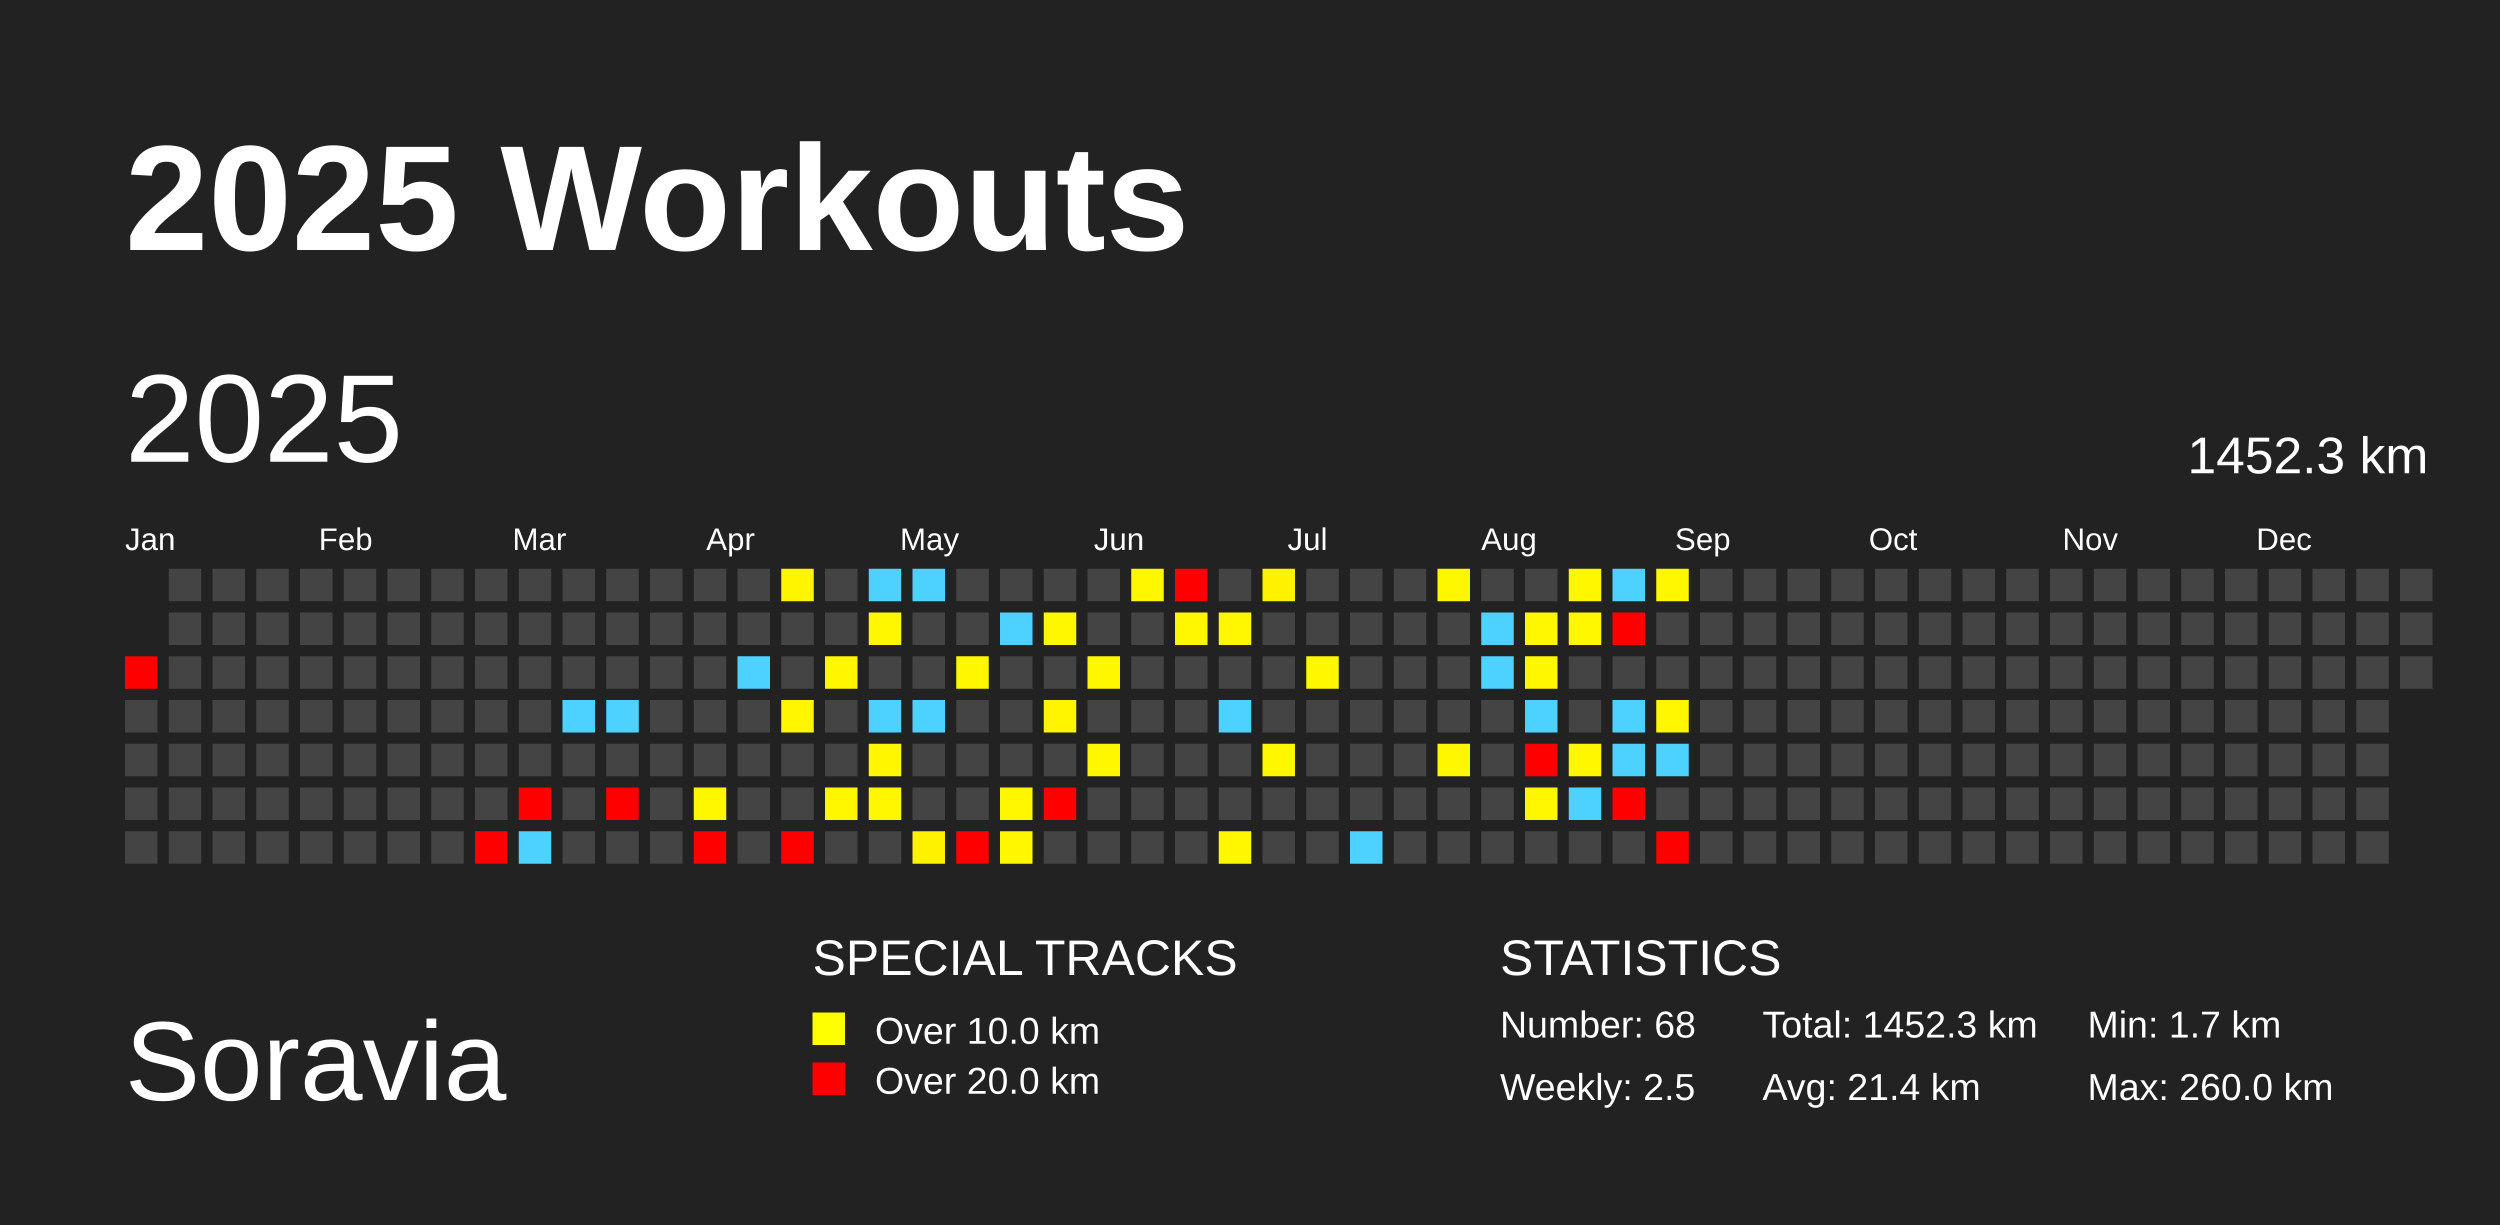
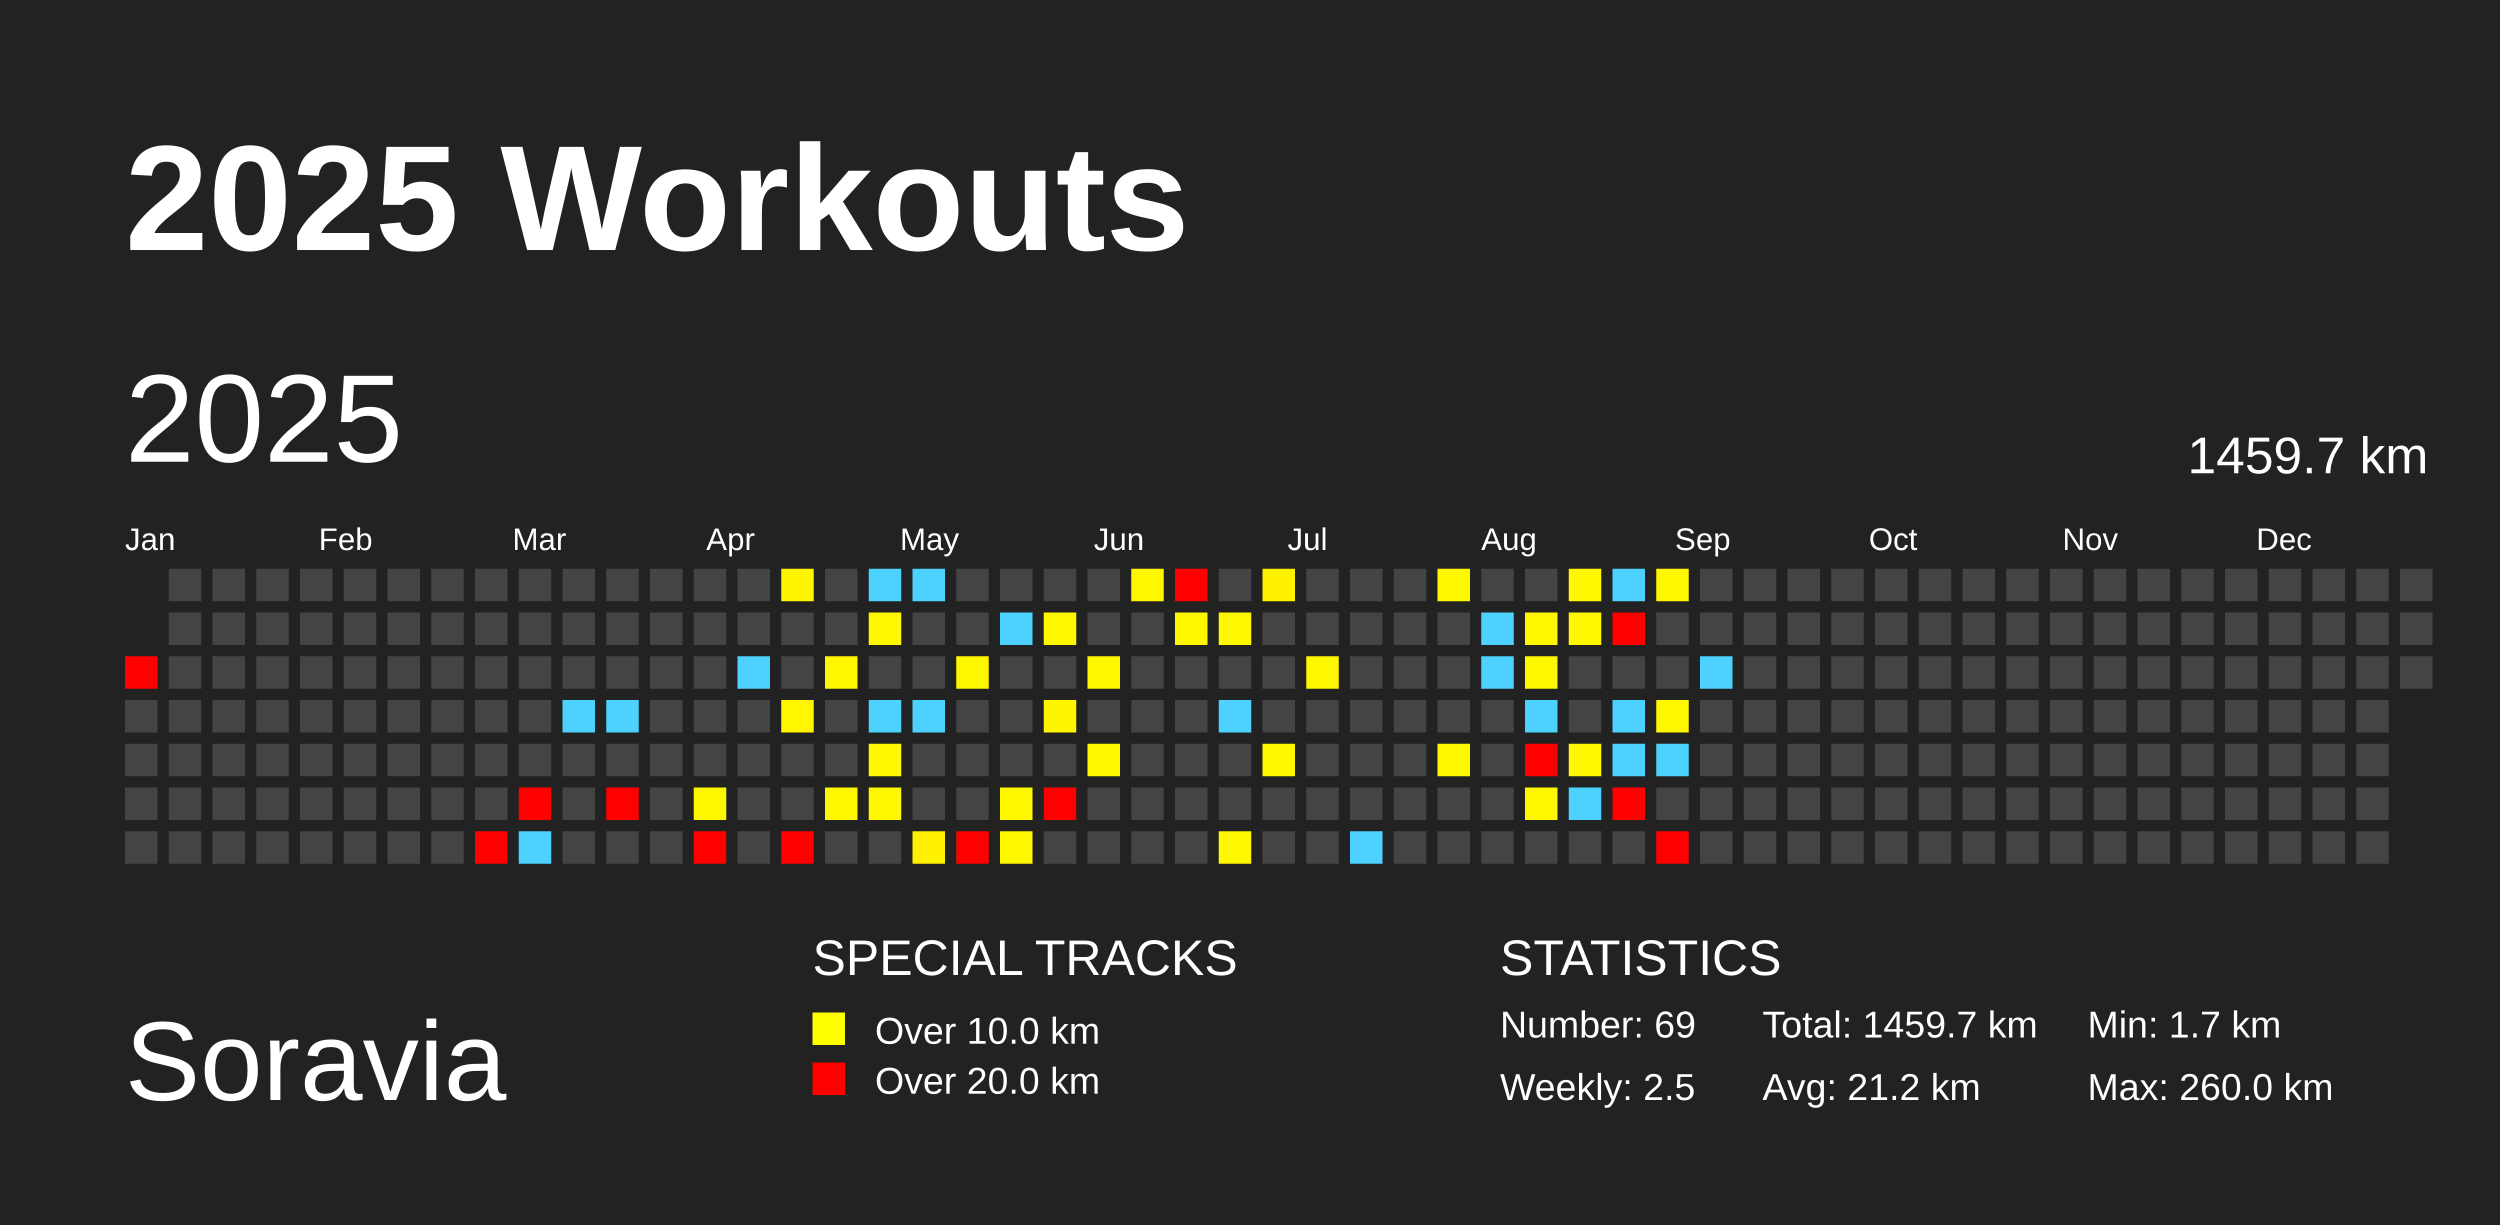
<svg xmlns="http://www.w3.org/2000/svg" baseProfile="full" height="98mm" version="1.1" viewBox="0,0,200,98" width="200mm">
  <defs />
  <rect fill="#222222" height="98" width="200" x="0" y="0" />
  <text fill="#FFFFFF" style="font-size:12px; font-family:Arial; font-weight:bold;" x="10" y="20">2025 Workouts</text>
  <text fill="#FFFFFF" style="font-size:9px; font-family:Arial" x="10" y="88">Soravia</text>
  <text fill="#FFFFFF" style="font-size:4px; font-family:Arial" x="65" y="78">SPECIAL TRACKS</text>
  <rect fill="yellow" height="2.6" width="2.6" x="65" y="81" />
  <text fill="#FFFFFF" style="font-size:3px; font-family:Arial" x="70" y="83.5">Over 10.0 km</text>
  <rect fill="red" height="2.6" width="2.6" x="65" y="85" />
  <text fill="#FFFFFF" style="font-size:3px; font-family:Arial" x="70" y="87.5">Over 20.0 km</text>
  <text fill="#FFFFFF" style="font-size:4px; font-family:Arial" x="120" y="78">STATISTICS</text>
-   <text fill="#FFFFFF" style="font-size:3px; font-family:Arial" x="120" y="83">Number: 68</text>
+   <text fill="#FFFFFF" style="font-size:3px; font-family:Arial" x="120" y="83">Number: 69</text>
  <text fill="#FFFFFF" style="font-size:3px; font-family:Arial" x="120" y="88">Weekly: 2.5</text>
-   <text fill="#FFFFFF" style="font-size:3px; font-family:Arial" x="141" y="83">Total: 1452.3 km</text>
-   <text fill="#FFFFFF" style="font-size:3px; font-family:Arial" x="141" y="88">Avg: 21.4 km</text>
+   <text fill="#FFFFFF" style="font-size:3px; font-family:Arial" x="141" y="83">Total: 1459.7 km</text>
+   <text fill="#FFFFFF" style="font-size:3px; font-family:Arial" x="141" y="88">Avg: 21.2 km</text>
  <text fill="#FFFFFF" style="font-size:3px; font-family:Arial" x="167" y="83">Min: 1.7 km</text>
  <text fill="#FFFFFF" style="font-size:3px; font-family:Arial" x="167" y="88">Max: 260.0 km</text>
  <text dominant-baseline="hanging" fill="#FFFFFF" style="font-size:10.0px; font-family:Arial;" x="10" y="30">2025</text>
-   <text dominant-baseline="hanging" fill="#FFFFFF" style="font-size:4.125px; font-family:Arial;" x="175" y="35">1452.3 km</text>
+   <text dominant-baseline="hanging" fill="#FFFFFF" style="font-size:4.125px; font-family:Arial;" x="175" y="35">1459.7 km</text>
  <text fill="#FFFFFF" style="font-size:2.5px; font-family:Arial" x="10.0" y="44">Jan</text>
  <text fill="#FFFFFF" style="font-size:2.5px; font-family:Arial" x="25.5" y="44">Feb</text>
  <text fill="#FFFFFF" style="font-size:2.5px; font-family:Arial" x="41.0" y="44">Mar</text>
  <text fill="#FFFFFF" style="font-size:2.5px; font-family:Arial" x="56.5" y="44">Apr</text>
  <text fill="#FFFFFF" style="font-size:2.5px; font-family:Arial" x="72.0" y="44">May</text>
  <text fill="#FFFFFF" style="font-size:2.5px; font-family:Arial" x="87.5" y="44">Jun</text>
  <text fill="#FFFFFF" style="font-size:2.5px; font-family:Arial" x="103.0" y="44">Jul</text>
  <text fill="#FFFFFF" style="font-size:2.5px; font-family:Arial" x="118.5" y="44">Aug</text>
  <text fill="#FFFFFF" style="font-size:2.5px; font-family:Arial" x="134.0" y="44">Sep</text>
  <text fill="#FFFFFF" style="font-size:2.5px; font-family:Arial" x="149.5" y="44">Oct</text>
  <text fill="#FFFFFF" style="font-size:2.5px; font-family:Arial" x="165.0" y="44">Nov</text>
  <text fill="#FFFFFF" style="font-size:2.5px; font-family:Arial" x="180.5" y="44">Dec</text>
  <rect fill="red" height="2.6" width="2.6" x="10.0" y="52.5" />
  <rect fill="#444444" height="2.6" width="2.6" x="10.0" y="56.0" />
  <rect fill="#444444" height="2.6" width="2.6" x="10.0" y="59.5" />
  <rect fill="#444444" height="2.6" width="2.6" x="10.0" y="63.0" />
  <rect fill="#444444" height="2.6" width="2.6" x="10.0" y="66.5" />
  <rect fill="#444444" height="2.6" width="2.6" x="13.5" y="45.5" />
  <rect fill="#444444" height="2.6" width="2.6" x="13.5" y="49.0" />
  <rect fill="#444444" height="2.6" width="2.6" x="13.5" y="52.5" />
  <rect fill="#444444" height="2.6" width="2.6" x="13.5" y="56.0" />
  <rect fill="#444444" height="2.6" width="2.6" x="13.5" y="59.5" />
  <rect fill="#444444" height="2.6" width="2.6" x="13.5" y="63.0" />
  <rect fill="#444444" height="2.6" width="2.6" x="13.5" y="66.5" />
  <rect fill="#444444" height="2.6" width="2.6" x="17.0" y="45.5" />
  <rect fill="#444444" height="2.6" width="2.6" x="17.0" y="49.0" />
  <rect fill="#444444" height="2.6" width="2.6" x="17.0" y="52.5" />
  <rect fill="#444444" height="2.6" width="2.6" x="17.0" y="56.0" />
  <rect fill="#444444" height="2.6" width="2.6" x="17.0" y="59.5" />
  <rect fill="#444444" height="2.6" width="2.6" x="17.0" y="63.0" />
  <rect fill="#444444" height="2.6" width="2.6" x="17.0" y="66.5" />
  <rect fill="#444444" height="2.6" width="2.6" x="20.5" y="45.5" />
  <rect fill="#444444" height="2.6" width="2.6" x="20.5" y="49.0" />
  <rect fill="#444444" height="2.6" width="2.6" x="20.5" y="52.5" />
  <rect fill="#444444" height="2.6" width="2.6" x="20.5" y="56.0" />
  <rect fill="#444444" height="2.6" width="2.6" x="20.5" y="59.5" />
  <rect fill="#444444" height="2.6" width="2.6" x="20.5" y="63.0" />
  <rect fill="#444444" height="2.6" width="2.6" x="20.5" y="66.5" />
  <rect fill="#444444" height="2.6" width="2.6" x="24.0" y="45.5" />
  <rect fill="#444444" height="2.6" width="2.6" x="24.0" y="49.0" />
  <rect fill="#444444" height="2.6" width="2.6" x="24.0" y="52.5" />
  <rect fill="#444444" height="2.6" width="2.6" x="24.0" y="56.0" />
  <rect fill="#444444" height="2.6" width="2.6" x="24.0" y="59.5" />
  <rect fill="#444444" height="2.6" width="2.6" x="24.0" y="63.0" />
  <rect fill="#444444" height="2.6" width="2.6" x="24.0" y="66.5" />
  <rect fill="#444444" height="2.6" width="2.6" x="27.5" y="45.5" />
  <rect fill="#444444" height="2.6" width="2.6" x="27.5" y="49.0" />
  <rect fill="#444444" height="2.6" width="2.6" x="27.5" y="52.5" />
  <rect fill="#444444" height="2.6" width="2.6" x="27.5" y="56.0" />
  <rect fill="#444444" height="2.6" width="2.6" x="27.5" y="59.5" />
  <rect fill="#444444" height="2.6" width="2.6" x="27.5" y="63.0" />
  <rect fill="#444444" height="2.6" width="2.6" x="27.5" y="66.5" />
  <rect fill="#444444" height="2.6" width="2.6" x="31.0" y="45.5" />
  <rect fill="#444444" height="2.6" width="2.6" x="31.0" y="49.0" />
  <rect fill="#444444" height="2.6" width="2.6" x="31.0" y="52.5" />
  <rect fill="#444444" height="2.6" width="2.6" x="31.0" y="56.0" />
  <rect fill="#444444" height="2.6" width="2.6" x="31.0" y="59.5" />
  <rect fill="#444444" height="2.6" width="2.6" x="31.0" y="63.0" />
  <rect fill="#444444" height="2.6" width="2.6" x="31.0" y="66.5" />
  <rect fill="#444444" height="2.6" width="2.6" x="34.5" y="45.5" />
  <rect fill="#444444" height="2.6" width="2.6" x="34.5" y="49.0" />
  <rect fill="#444444" height="2.6" width="2.6" x="34.5" y="52.5" />
  <rect fill="#444444" height="2.6" width="2.6" x="34.5" y="56.0" />
  <rect fill="#444444" height="2.6" width="2.6" x="34.5" y="59.5" />
  <rect fill="#444444" height="2.6" width="2.6" x="34.5" y="63.0" />
  <rect fill="#444444" height="2.6" width="2.6" x="34.5" y="66.5" />
  <rect fill="#444444" height="2.6" width="2.6" x="38.0" y="45.5" />
  <rect fill="#444444" height="2.6" width="2.6" x="38.0" y="49.0" />
  <rect fill="#444444" height="2.6" width="2.6" x="38.0" y="52.5" />
  <rect fill="#444444" height="2.6" width="2.6" x="38.0" y="56.0" />
  <rect fill="#444444" height="2.6" width="2.6" x="38.0" y="59.5" />
  <rect fill="#444444" height="2.6" width="2.6" x="38.0" y="63.0" />
  <rect fill="red" height="2.6" width="2.6" x="38.0" y="66.5" />
  <rect fill="#444444" height="2.6" width="2.6" x="41.5" y="45.5" />
  <rect fill="#444444" height="2.6" width="2.6" x="41.5" y="49.0" />
  <rect fill="#444444" height="2.6" width="2.6" x="41.5" y="52.5" />
  <rect fill="#444444" height="2.6" width="2.6" x="41.5" y="56.0" />
  <rect fill="#444444" height="2.6" width="2.6" x="41.5" y="59.5" />
  <rect fill="red" height="2.6" width="2.6" x="41.5" y="63.0" />
  <rect fill="#4dd2ff" height="2.6" width="2.6" x="41.5" y="66.5" />
  <rect fill="#444444" height="2.6" width="2.6" x="45.0" y="45.5" />
  <rect fill="#444444" height="2.6" width="2.6" x="45.0" y="49.0" />
  <rect fill="#444444" height="2.6" width="2.6" x="45.0" y="52.5" />
  <rect fill="#4dd2ff" height="2.6" width="2.6" x="45.0" y="56.0" />
  <rect fill="#444444" height="2.6" width="2.6" x="45.0" y="59.5" />
  <rect fill="#444444" height="2.6" width="2.6" x="45.0" y="63.0" />
  <rect fill="#444444" height="2.6" width="2.6" x="45.0" y="66.5" />
  <rect fill="#444444" height="2.6" width="2.6" x="48.5" y="45.5" />
  <rect fill="#444444" height="2.6" width="2.6" x="48.5" y="49.0" />
  <rect fill="#444444" height="2.6" width="2.6" x="48.5" y="52.5" />
  <rect fill="#4dd2ff" height="2.6" width="2.6" x="48.5" y="56.0" />
  <rect fill="#444444" height="2.6" width="2.6" x="48.5" y="59.5" />
  <rect fill="red" height="2.6" width="2.6" x="48.5" y="63.0" />
  <rect fill="#444444" height="2.6" width="2.6" x="48.5" y="66.5" />
  <rect fill="#444444" height="2.6" width="2.6" x="52.0" y="45.5" />
  <rect fill="#444444" height="2.6" width="2.6" x="52.0" y="49.0" />
  <rect fill="#444444" height="2.6" width="2.6" x="52.0" y="52.5" />
  <rect fill="#444444" height="2.6" width="2.6" x="52.0" y="56.0" />
  <rect fill="#444444" height="2.6" width="2.6" x="52.0" y="59.5" />
  <rect fill="#444444" height="2.6" width="2.6" x="52.0" y="63.0" />
  <rect fill="#444444" height="2.6" width="2.6" x="52.0" y="66.5" />
  <rect fill="#444444" height="2.6" width="2.6" x="55.5" y="45.5" />
  <rect fill="#444444" height="2.6" width="2.6" x="55.5" y="49.0" />
  <rect fill="#444444" height="2.6" width="2.6" x="55.5" y="52.5" />
  <rect fill="#444444" height="2.6" width="2.6" x="55.5" y="56.0" />
  <rect fill="#444444" height="2.6" width="2.6" x="55.5" y="59.5" />
  <rect fill="#fff700" height="2.6" width="2.6" x="55.5" y="63.0" />
  <rect fill="red" height="2.6" width="2.6" x="55.5" y="66.5" />
  <rect fill="#444444" height="2.6" width="2.6" x="59.0" y="45.5" />
  <rect fill="#444444" height="2.6" width="2.6" x="59.0" y="49.0" />
  <rect fill="#4dd2ff" height="2.6" width="2.6" x="59.0" y="52.5" />
  <rect fill="#444444" height="2.6" width="2.6" x="59.0" y="56.0" />
  <rect fill="#444444" height="2.6" width="2.6" x="59.0" y="59.5" />
  <rect fill="#444444" height="2.6" width="2.6" x="59.0" y="63.0" />
  <rect fill="#444444" height="2.6" width="2.6" x="59.0" y="66.5" />
  <rect fill="#fff500" height="2.6" width="2.6" x="62.5" y="45.5" />
  <rect fill="#444444" height="2.6" width="2.6" x="62.5" y="49.0" />
  <rect fill="#444444" height="2.6" width="2.6" x="62.5" y="52.5" />
  <rect fill="#fff600" height="2.6" width="2.6" x="62.5" y="56.0" />
  <rect fill="#444444" height="2.6" width="2.6" x="62.5" y="59.5" />
  <rect fill="#444444" height="2.6" width="2.6" x="62.5" y="63.0" />
  <rect fill="red" height="2.6" width="2.6" x="62.5" y="66.5" />
  <rect fill="#444444" height="2.6" width="2.6" x="66.0" y="45.5" />
  <rect fill="#444444" height="2.6" width="2.6" x="66.0" y="49.0" />
  <rect fill="#fff600" height="2.6" width="2.6" x="66.0" y="52.5" />
  <rect fill="#444444" height="2.6" width="2.6" x="66.0" y="56.0" />
  <rect fill="#444444" height="2.6" width="2.6" x="66.0" y="59.5" />
  <rect fill="#fff700" height="2.6" width="2.6" x="66.0" y="63.0" />
  <rect fill="#444444" height="2.6" width="2.6" x="66.0" y="66.5" />
  <rect fill="#4dd2ff" height="2.6" width="2.6" x="69.5" y="45.5" />
  <rect fill="#fff700" height="2.6" width="2.6" x="69.5" y="49.0" />
  <rect fill="#444444" height="2.6" width="2.6" x="69.5" y="52.5" />
  <rect fill="#4dd2ff" height="2.6" width="2.6" x="69.5" y="56.0" />
  <rect fill="#fff600" height="2.6" width="2.6" x="69.5" y="59.5" />
  <rect fill="#fff700" height="2.6" width="2.6" x="69.5" y="63.0" />
  <rect fill="#444444" height="2.6" width="2.6" x="69.5" y="66.5" />
  <rect fill="#4dd2ff" height="2.6" width="2.6" x="73.0" y="45.5" />
  <rect fill="#444444" height="2.6" width="2.6" x="73.0" y="49.0" />
  <rect fill="#444444" height="2.6" width="2.6" x="73.0" y="52.5" />
  <rect fill="#4dd2ff" height="2.6" width="2.6" x="73.0" y="56.0" />
  <rect fill="#444444" height="2.6" width="2.6" x="73.0" y="59.5" />
  <rect fill="#444444" height="2.6" width="2.6" x="73.0" y="63.0" />
  <rect fill="#fff200" height="2.6" width="2.6" x="73.0" y="66.5" />
  <rect fill="#444444" height="2.6" width="2.6" x="76.5" y="45.5" />
  <rect fill="#444444" height="2.6" width="2.6" x="76.5" y="49.0" />
  <rect fill="#fff700" height="2.6" width="2.6" x="76.5" y="52.5" />
  <rect fill="#444444" height="2.6" width="2.6" x="76.5" y="56.0" />
  <rect fill="#444444" height="2.6" width="2.6" x="76.5" y="59.5" />
  <rect fill="#444444" height="2.6" width="2.6" x="76.5" y="63.0" />
  <rect fill="red" height="2.6" width="2.6" x="76.5" y="66.5" />
  <rect fill="#444444" height="2.6" width="2.6" x="80.0" y="45.5" />
  <rect fill="#4dd2ff" height="2.6" width="2.6" x="80.0" y="49.0" />
  <rect fill="#444444" height="2.6" width="2.6" x="80.0" y="52.5" />
  <rect fill="#444444" height="2.6" width="2.6" x="80.0" y="56.0" />
  <rect fill="#444444" height="2.6" width="2.6" x="80.0" y="59.5" />
  <rect fill="#fff700" height="2.6" width="2.6" x="80.0" y="63.0" />
  <rect fill="#fff700" height="2.6" width="2.6" x="80.0" y="66.5" />
  <rect fill="#444444" height="2.6" width="2.6" x="83.5" y="45.5" />
  <rect fill="#fff700" height="2.6" width="2.6" x="83.5" y="49.0" />
  <rect fill="#444444" height="2.6" width="2.6" x="83.5" y="52.5" />
  <rect fill="#fff500" height="2.6" width="2.6" x="83.5" y="56.0" />
  <rect fill="#444444" height="2.6" width="2.6" x="83.5" y="59.5" />
  <rect fill="red" height="2.6" width="2.6" x="83.5" y="63.0" />
  <rect fill="#444444" height="2.6" width="2.6" x="83.5" y="66.5" />
  <rect fill="#444444" height="2.6" width="2.6" x="87.0" y="45.5" />
  <rect fill="#444444" height="2.6" width="2.6" x="87.0" y="49.0" />
  <rect fill="#fff700" height="2.6" width="2.6" x="87.0" y="52.5" />
  <rect fill="#444444" height="2.6" width="2.6" x="87.0" y="56.0" />
  <rect fill="#fff700" height="2.6" width="2.6" x="87.0" y="59.5" />
  <rect fill="#444444" height="2.6" width="2.6" x="87.0" y="63.0" />
  <rect fill="#444444" height="2.6" width="2.6" x="87.0" y="66.5" />
  <rect fill="#fff700" height="2.6" width="2.6" x="90.5" y="45.5" />
  <rect fill="#444444" height="2.6" width="2.6" x="90.5" y="49.0" />
  <rect fill="#444444" height="2.6" width="2.6" x="90.5" y="52.5" />
  <rect fill="#444444" height="2.6" width="2.6" x="90.5" y="56.0" />
  <rect fill="#444444" height="2.6" width="2.6" x="90.5" y="59.5" />
  <rect fill="#444444" height="2.6" width="2.6" x="90.5" y="63.0" />
  <rect fill="#444444" height="2.6" width="2.6" x="90.5" y="66.5" />
  <rect fill="red" height="2.6" width="2.6" x="94.0" y="45.5" />
  <rect fill="#fff700" height="2.6" width="2.6" x="94.0" y="49.0" />
  <rect fill="#444444" height="2.6" width="2.6" x="94.0" y="52.5" />
  <rect fill="#444444" height="2.6" width="2.6" x="94.0" y="56.0" />
  <rect fill="#444444" height="2.6" width="2.6" x="94.0" y="59.5" />
  <rect fill="#444444" height="2.6" width="2.6" x="94.0" y="63.0" />
  <rect fill="#444444" height="2.6" width="2.6" x="94.0" y="66.5" />
  <rect fill="#444444" height="2.6" width="2.6" x="97.5" y="45.5" />
  <rect fill="#fff700" height="2.6" width="2.6" x="97.5" y="49.0" />
  <rect fill="#444444" height="2.6" width="2.6" x="97.5" y="52.5" />
  <rect fill="#4dd2ff" height="2.6" width="2.6" x="97.5" y="56.0" />
  <rect fill="#444444" height="2.6" width="2.6" x="97.5" y="59.5" />
  <rect fill="#444444" height="2.6" width="2.6" x="97.5" y="63.0" />
  <rect fill="#fff700" height="2.6" width="2.6" x="97.5" y="66.5" />
  <rect fill="#fff200" height="2.6" width="2.6" x="101.0" y="45.5" />
  <rect fill="#444444" height="2.6" width="2.6" x="101.0" y="49.0" />
  <rect fill="#444444" height="2.6" width="2.6" x="101.0" y="52.5" />
  <rect fill="#444444" height="2.6" width="2.6" x="101.0" y="56.0" />
  <rect fill="#fff700" height="2.6" width="2.6" x="101.0" y="59.5" />
  <rect fill="#444444" height="2.6" width="2.6" x="101.0" y="63.0" />
  <rect fill="#444444" height="2.6" width="2.6" x="101.0" y="66.5" />
  <rect fill="#444444" height="2.6" width="2.6" x="104.5" y="45.5" />
  <rect fill="#444444" height="2.6" width="2.6" x="104.5" y="49.0" />
  <rect fill="#fff700" height="2.6" width="2.6" x="104.5" y="52.5" />
  <rect fill="#444444" height="2.6" width="2.6" x="104.5" y="56.0" />
  <rect fill="#444444" height="2.6" width="2.6" x="104.5" y="59.5" />
  <rect fill="#444444" height="2.6" width="2.6" x="104.5" y="63.0" />
  <rect fill="#444444" height="2.6" width="2.6" x="104.5" y="66.5" />
  <rect fill="#444444" height="2.6" width="2.6" x="108.0" y="45.5" />
  <rect fill="#444444" height="2.6" width="2.6" x="108.0" y="49.0" />
  <rect fill="#444444" height="2.6" width="2.6" x="108.0" y="52.5" />
  <rect fill="#444444" height="2.6" width="2.6" x="108.0" y="56.0" />
  <rect fill="#444444" height="2.6" width="2.6" x="108.0" y="59.5" />
  <rect fill="#444444" height="2.6" width="2.6" x="108.0" y="63.0" />
  <rect fill="#4dd2ff" height="2.6" width="2.6" x="108.0" y="66.5" />
  <rect fill="#444444" height="2.6" width="2.6" x="111.5" y="45.5" />
  <rect fill="#444444" height="2.6" width="2.6" x="111.5" y="49.0" />
  <rect fill="#444444" height="2.6" width="2.6" x="111.5" y="52.5" />
  <rect fill="#444444" height="2.6" width="2.6" x="111.5" y="56.0" />
  <rect fill="#444444" height="2.6" width="2.6" x="111.5" y="59.5" />
  <rect fill="#444444" height="2.6" width="2.6" x="111.5" y="63.0" />
  <rect fill="#444444" height="2.6" width="2.6" x="111.5" y="66.5" />
  <rect fill="#fff700" height="2.6" width="2.6" x="115.0" y="45.5" />
  <rect fill="#444444" height="2.6" width="2.6" x="115.0" y="49.0" />
  <rect fill="#444444" height="2.6" width="2.6" x="115.0" y="52.5" />
  <rect fill="#444444" height="2.6" width="2.6" x="115.0" y="56.0" />
  <rect fill="#fff700" height="2.6" width="2.6" x="115.0" y="59.5" />
  <rect fill="#444444" height="2.6" width="2.6" x="115.0" y="63.0" />
  <rect fill="#444444" height="2.6" width="2.6" x="115.0" y="66.5" />
  <rect fill="#444444" height="2.6" width="2.6" x="118.5" y="45.5" />
  <rect fill="#4dd2ff" height="2.6" width="2.6" x="118.5" y="49.0" />
  <rect fill="#4dd2ff" height="2.6" width="2.6" x="118.5" y="52.5" />
  <rect fill="#444444" height="2.6" width="2.6" x="118.5" y="56.0" />
  <rect fill="#444444" height="2.6" width="2.6" x="118.5" y="59.5" />
  <rect fill="#444444" height="2.6" width="2.6" x="118.5" y="63.0" />
  <rect fill="#444444" height="2.6" width="2.6" x="118.5" y="66.5" />
  <rect fill="#444444" height="2.6" width="2.6" x="122.0" y="45.5" />
  <rect fill="#fff700" height="2.6" width="2.6" x="122.0" y="49.0" />
  <rect fill="#fff700" height="2.6" width="2.6" x="122.0" y="52.5" />
  <rect fill="#4dd2ff" height="2.6" width="2.6" x="122.0" y="56.0" />
  <rect fill="red" height="2.6" width="2.6" x="122.0" y="59.5" />
  <rect fill="#fff700" height="2.6" width="2.6" x="122.0" y="63.0" />
  <rect fill="#444444" height="2.6" width="2.6" x="122.0" y="66.5" />
  <rect fill="#fff700" height="2.6" width="2.6" x="125.5" y="45.5" />
  <rect fill="#fff700" height="2.6" width="2.6" x="125.5" y="49.0" />
  <rect fill="#444444" height="2.6" width="2.6" x="125.5" y="52.5" />
  <rect fill="#444444" height="2.6" width="2.6" x="125.5" y="56.0" />
  <rect fill="#fff700" height="2.6" width="2.6" x="125.5" y="59.5" />
  <rect fill="#4dd2ff" height="2.6" width="2.6" x="125.5" y="63.0" />
  <rect fill="#444444" height="2.6" width="2.6" x="125.5" y="66.5" />
  <rect fill="#4dd2ff" height="2.6" width="2.6" x="129.0" y="45.5" />
  <rect fill="red" height="2.6" width="2.6" x="129.0" y="49.0" />
  <rect fill="#444444" height="2.6" width="2.6" x="129.0" y="52.5" />
  <rect fill="#4dd2ff" height="2.6" width="2.6" x="129.0" y="56.0" />
  <rect fill="#4dd2ff" height="2.6" width="2.6" x="129.0" y="59.5" />
  <rect fill="red" height="2.6" width="2.6" x="129.0" y="63.0" />
  <rect fill="#444444" height="2.6" width="2.6" x="129.0" y="66.5" />
  <rect fill="#fff700" height="2.6" width="2.6" x="132.5" y="45.5" />
  <rect fill="#444444" height="2.6" width="2.6" x="132.5" y="49.0" />
  <rect fill="#444444" height="2.6" width="2.6" x="132.5" y="52.5" />
  <rect fill="#fff700" height="2.6" width="2.6" x="132.5" y="56.0" />
  <rect fill="#4dd2ff" height="2.6" width="2.6" x="132.5" y="59.5" />
  <rect fill="#444444" height="2.6" width="2.6" x="132.5" y="63.0" />
  <rect fill="red" height="2.6" width="2.6" x="132.5" y="66.5" />
  <rect fill="#444444" height="2.6" width="2.6" x="136.0" y="45.5" />
  <rect fill="#444444" height="2.6" width="2.6" x="136.0" y="49.0" />
-   <rect fill="#444444" height="2.6" width="2.6" x="136.0" y="52.5" />
+   <rect fill="#4dd2ff" height="2.6" width="2.6" x="136.0" y="52.5" />
  <rect fill="#444444" height="2.6" width="2.6" x="136.0" y="56.0" />
  <rect fill="#444444" height="2.6" width="2.6" x="136.0" y="59.5" />
  <rect fill="#444444" height="2.6" width="2.6" x="136.0" y="63.0" />
  <rect fill="#444444" height="2.6" width="2.6" x="136.0" y="66.5" />
  <rect fill="#444444" height="2.6" width="2.6" x="139.5" y="45.5" />
  <rect fill="#444444" height="2.6" width="2.6" x="139.5" y="49.0" />
  <rect fill="#444444" height="2.6" width="2.6" x="139.5" y="52.5" />
  <rect fill="#444444" height="2.6" width="2.6" x="139.5" y="56.0" />
  <rect fill="#444444" height="2.6" width="2.6" x="139.5" y="59.5" />
  <rect fill="#444444" height="2.6" width="2.6" x="139.5" y="63.0" />
  <rect fill="#444444" height="2.6" width="2.6" x="139.5" y="66.5" />
  <rect fill="#444444" height="2.6" width="2.6" x="143.0" y="45.5" />
  <rect fill="#444444" height="2.6" width="2.6" x="143.0" y="49.0" />
  <rect fill="#444444" height="2.6" width="2.6" x="143.0" y="52.5" />
  <rect fill="#444444" height="2.6" width="2.6" x="143.0" y="56.0" />
  <rect fill="#444444" height="2.6" width="2.6" x="143.0" y="59.5" />
  <rect fill="#444444" height="2.6" width="2.6" x="143.0" y="63.0" />
  <rect fill="#444444" height="2.6" width="2.6" x="143.0" y="66.5" />
  <rect fill="#444444" height="2.6" width="2.6" x="146.5" y="45.5" />
  <rect fill="#444444" height="2.6" width="2.6" x="146.5" y="49.0" />
  <rect fill="#444444" height="2.6" width="2.6" x="146.5" y="52.5" />
  <rect fill="#444444" height="2.6" width="2.6" x="146.5" y="56.0" />
  <rect fill="#444444" height="2.6" width="2.6" x="146.5" y="59.5" />
  <rect fill="#444444" height="2.6" width="2.6" x="146.5" y="63.0" />
  <rect fill="#444444" height="2.6" width="2.6" x="146.5" y="66.5" />
  <rect fill="#444444" height="2.6" width="2.6" x="150.0" y="45.5" />
  <rect fill="#444444" height="2.6" width="2.6" x="150.0" y="49.0" />
  <rect fill="#444444" height="2.6" width="2.6" x="150.0" y="52.5" />
  <rect fill="#444444" height="2.6" width="2.6" x="150.0" y="56.0" />
  <rect fill="#444444" height="2.6" width="2.6" x="150.0" y="59.5" />
  <rect fill="#444444" height="2.6" width="2.6" x="150.0" y="63.0" />
  <rect fill="#444444" height="2.6" width="2.6" x="150.0" y="66.5" />
  <rect fill="#444444" height="2.6" width="2.6" x="153.5" y="45.5" />
  <rect fill="#444444" height="2.6" width="2.6" x="153.5" y="49.0" />
  <rect fill="#444444" height="2.6" width="2.6" x="153.5" y="52.5" />
  <rect fill="#444444" height="2.6" width="2.6" x="153.5" y="56.0" />
  <rect fill="#444444" height="2.6" width="2.6" x="153.5" y="59.5" />
  <rect fill="#444444" height="2.6" width="2.6" x="153.5" y="63.0" />
  <rect fill="#444444" height="2.6" width="2.6" x="153.5" y="66.5" />
  <rect fill="#444444" height="2.6" width="2.6" x="157.0" y="45.5" />
  <rect fill="#444444" height="2.6" width="2.6" x="157.0" y="49.0" />
  <rect fill="#444444" height="2.6" width="2.6" x="157.0" y="52.5" />
  <rect fill="#444444" height="2.6" width="2.6" x="157.0" y="56.0" />
  <rect fill="#444444" height="2.6" width="2.6" x="157.0" y="59.5" />
  <rect fill="#444444" height="2.6" width="2.6" x="157.0" y="63.0" />
  <rect fill="#444444" height="2.6" width="2.6" x="157.0" y="66.5" />
  <rect fill="#444444" height="2.6" width="2.6" x="160.5" y="45.5" />
  <rect fill="#444444" height="2.6" width="2.6" x="160.5" y="49.0" />
  <rect fill="#444444" height="2.6" width="2.6" x="160.5" y="52.5" />
  <rect fill="#444444" height="2.6" width="2.6" x="160.5" y="56.0" />
  <rect fill="#444444" height="2.6" width="2.6" x="160.5" y="59.5" />
  <rect fill="#444444" height="2.6" width="2.6" x="160.5" y="63.0" />
  <rect fill="#444444" height="2.6" width="2.6" x="160.5" y="66.5" />
  <rect fill="#444444" height="2.6" width="2.6" x="164.0" y="45.5" />
  <rect fill="#444444" height="2.6" width="2.6" x="164.0" y="49.0" />
  <rect fill="#444444" height="2.6" width="2.6" x="164.0" y="52.5" />
  <rect fill="#444444" height="2.6" width="2.6" x="164.0" y="56.0" />
  <rect fill="#444444" height="2.6" width="2.6" x="164.0" y="59.5" />
  <rect fill="#444444" height="2.6" width="2.6" x="164.0" y="63.0" />
  <rect fill="#444444" height="2.6" width="2.6" x="164.0" y="66.5" />
  <rect fill="#444444" height="2.6" width="2.6" x="167.5" y="45.5" />
  <rect fill="#444444" height="2.6" width="2.6" x="167.5" y="49.0" />
  <rect fill="#444444" height="2.6" width="2.6" x="167.5" y="52.5" />
  <rect fill="#444444" height="2.6" width="2.6" x="167.5" y="56.0" />
  <rect fill="#444444" height="2.6" width="2.6" x="167.5" y="59.5" />
  <rect fill="#444444" height="2.6" width="2.6" x="167.5" y="63.0" />
  <rect fill="#444444" height="2.6" width="2.6" x="167.5" y="66.5" />
  <rect fill="#444444" height="2.6" width="2.6" x="171.0" y="45.5" />
  <rect fill="#444444" height="2.6" width="2.6" x="171.0" y="49.0" />
  <rect fill="#444444" height="2.6" width="2.6" x="171.0" y="52.5" />
  <rect fill="#444444" height="2.6" width="2.6" x="171.0" y="56.0" />
  <rect fill="#444444" height="2.6" width="2.6" x="171.0" y="59.5" />
  <rect fill="#444444" height="2.6" width="2.6" x="171.0" y="63.0" />
  <rect fill="#444444" height="2.6" width="2.6" x="171.0" y="66.5" />
  <rect fill="#444444" height="2.6" width="2.6" x="174.5" y="45.5" />
  <rect fill="#444444" height="2.6" width="2.6" x="174.5" y="49.0" />
  <rect fill="#444444" height="2.6" width="2.6" x="174.5" y="52.5" />
  <rect fill="#444444" height="2.6" width="2.6" x="174.5" y="56.0" />
  <rect fill="#444444" height="2.6" width="2.6" x="174.5" y="59.5" />
  <rect fill="#444444" height="2.6" width="2.6" x="174.5" y="63.0" />
  <rect fill="#444444" height="2.6" width="2.6" x="174.5" y="66.5" />
  <rect fill="#444444" height="2.6" width="2.6" x="178.0" y="45.5" />
  <rect fill="#444444" height="2.6" width="2.6" x="178.0" y="49.0" />
  <rect fill="#444444" height="2.6" width="2.6" x="178.0" y="52.5" />
  <rect fill="#444444" height="2.6" width="2.6" x="178.0" y="56.0" />
  <rect fill="#444444" height="2.6" width="2.6" x="178.0" y="59.5" />
  <rect fill="#444444" height="2.6" width="2.6" x="178.0" y="63.0" />
  <rect fill="#444444" height="2.6" width="2.6" x="178.0" y="66.5" />
  <rect fill="#444444" height="2.6" width="2.6" x="181.5" y="45.5" />
  <rect fill="#444444" height="2.6" width="2.6" x="181.5" y="49.0" />
  <rect fill="#444444" height="2.6" width="2.6" x="181.5" y="52.5" />
  <rect fill="#444444" height="2.6" width="2.6" x="181.5" y="56.0" />
  <rect fill="#444444" height="2.6" width="2.6" x="181.5" y="59.5" />
  <rect fill="#444444" height="2.6" width="2.6" x="181.5" y="63.0" />
  <rect fill="#444444" height="2.6" width="2.6" x="181.5" y="66.5" />
  <rect fill="#444444" height="2.6" width="2.6" x="185.0" y="45.5" />
  <rect fill="#444444" height="2.6" width="2.6" x="185.0" y="49.0" />
  <rect fill="#444444" height="2.6" width="2.6" x="185.0" y="52.5" />
  <rect fill="#444444" height="2.6" width="2.6" x="185.0" y="56.0" />
  <rect fill="#444444" height="2.6" width="2.6" x="185.0" y="59.5" />
  <rect fill="#444444" height="2.6" width="2.6" x="185.0" y="63.0" />
  <rect fill="#444444" height="2.6" width="2.6" x="185.0" y="66.5" />
  <rect fill="#444444" height="2.6" width="2.6" x="188.5" y="45.5" />
  <rect fill="#444444" height="2.6" width="2.6" x="188.5" y="49.0" />
  <rect fill="#444444" height="2.6" width="2.6" x="188.5" y="52.5" />
  <rect fill="#444444" height="2.6" width="2.6" x="188.5" y="56.0" />
  <rect fill="#444444" height="2.6" width="2.6" x="188.5" y="59.5" />
  <rect fill="#444444" height="2.6" width="2.6" x="188.5" y="63.0" />
  <rect fill="#444444" height="2.6" width="2.6" x="188.5" y="66.5" />
  <rect fill="#444444" height="2.6" width="2.6" x="192.0" y="45.5" />
  <rect fill="#444444" height="2.6" width="2.6" x="192.0" y="49.0" />
  <rect fill="#444444" height="2.6" width="2.6" x="192.0" y="52.5" />
</svg>
